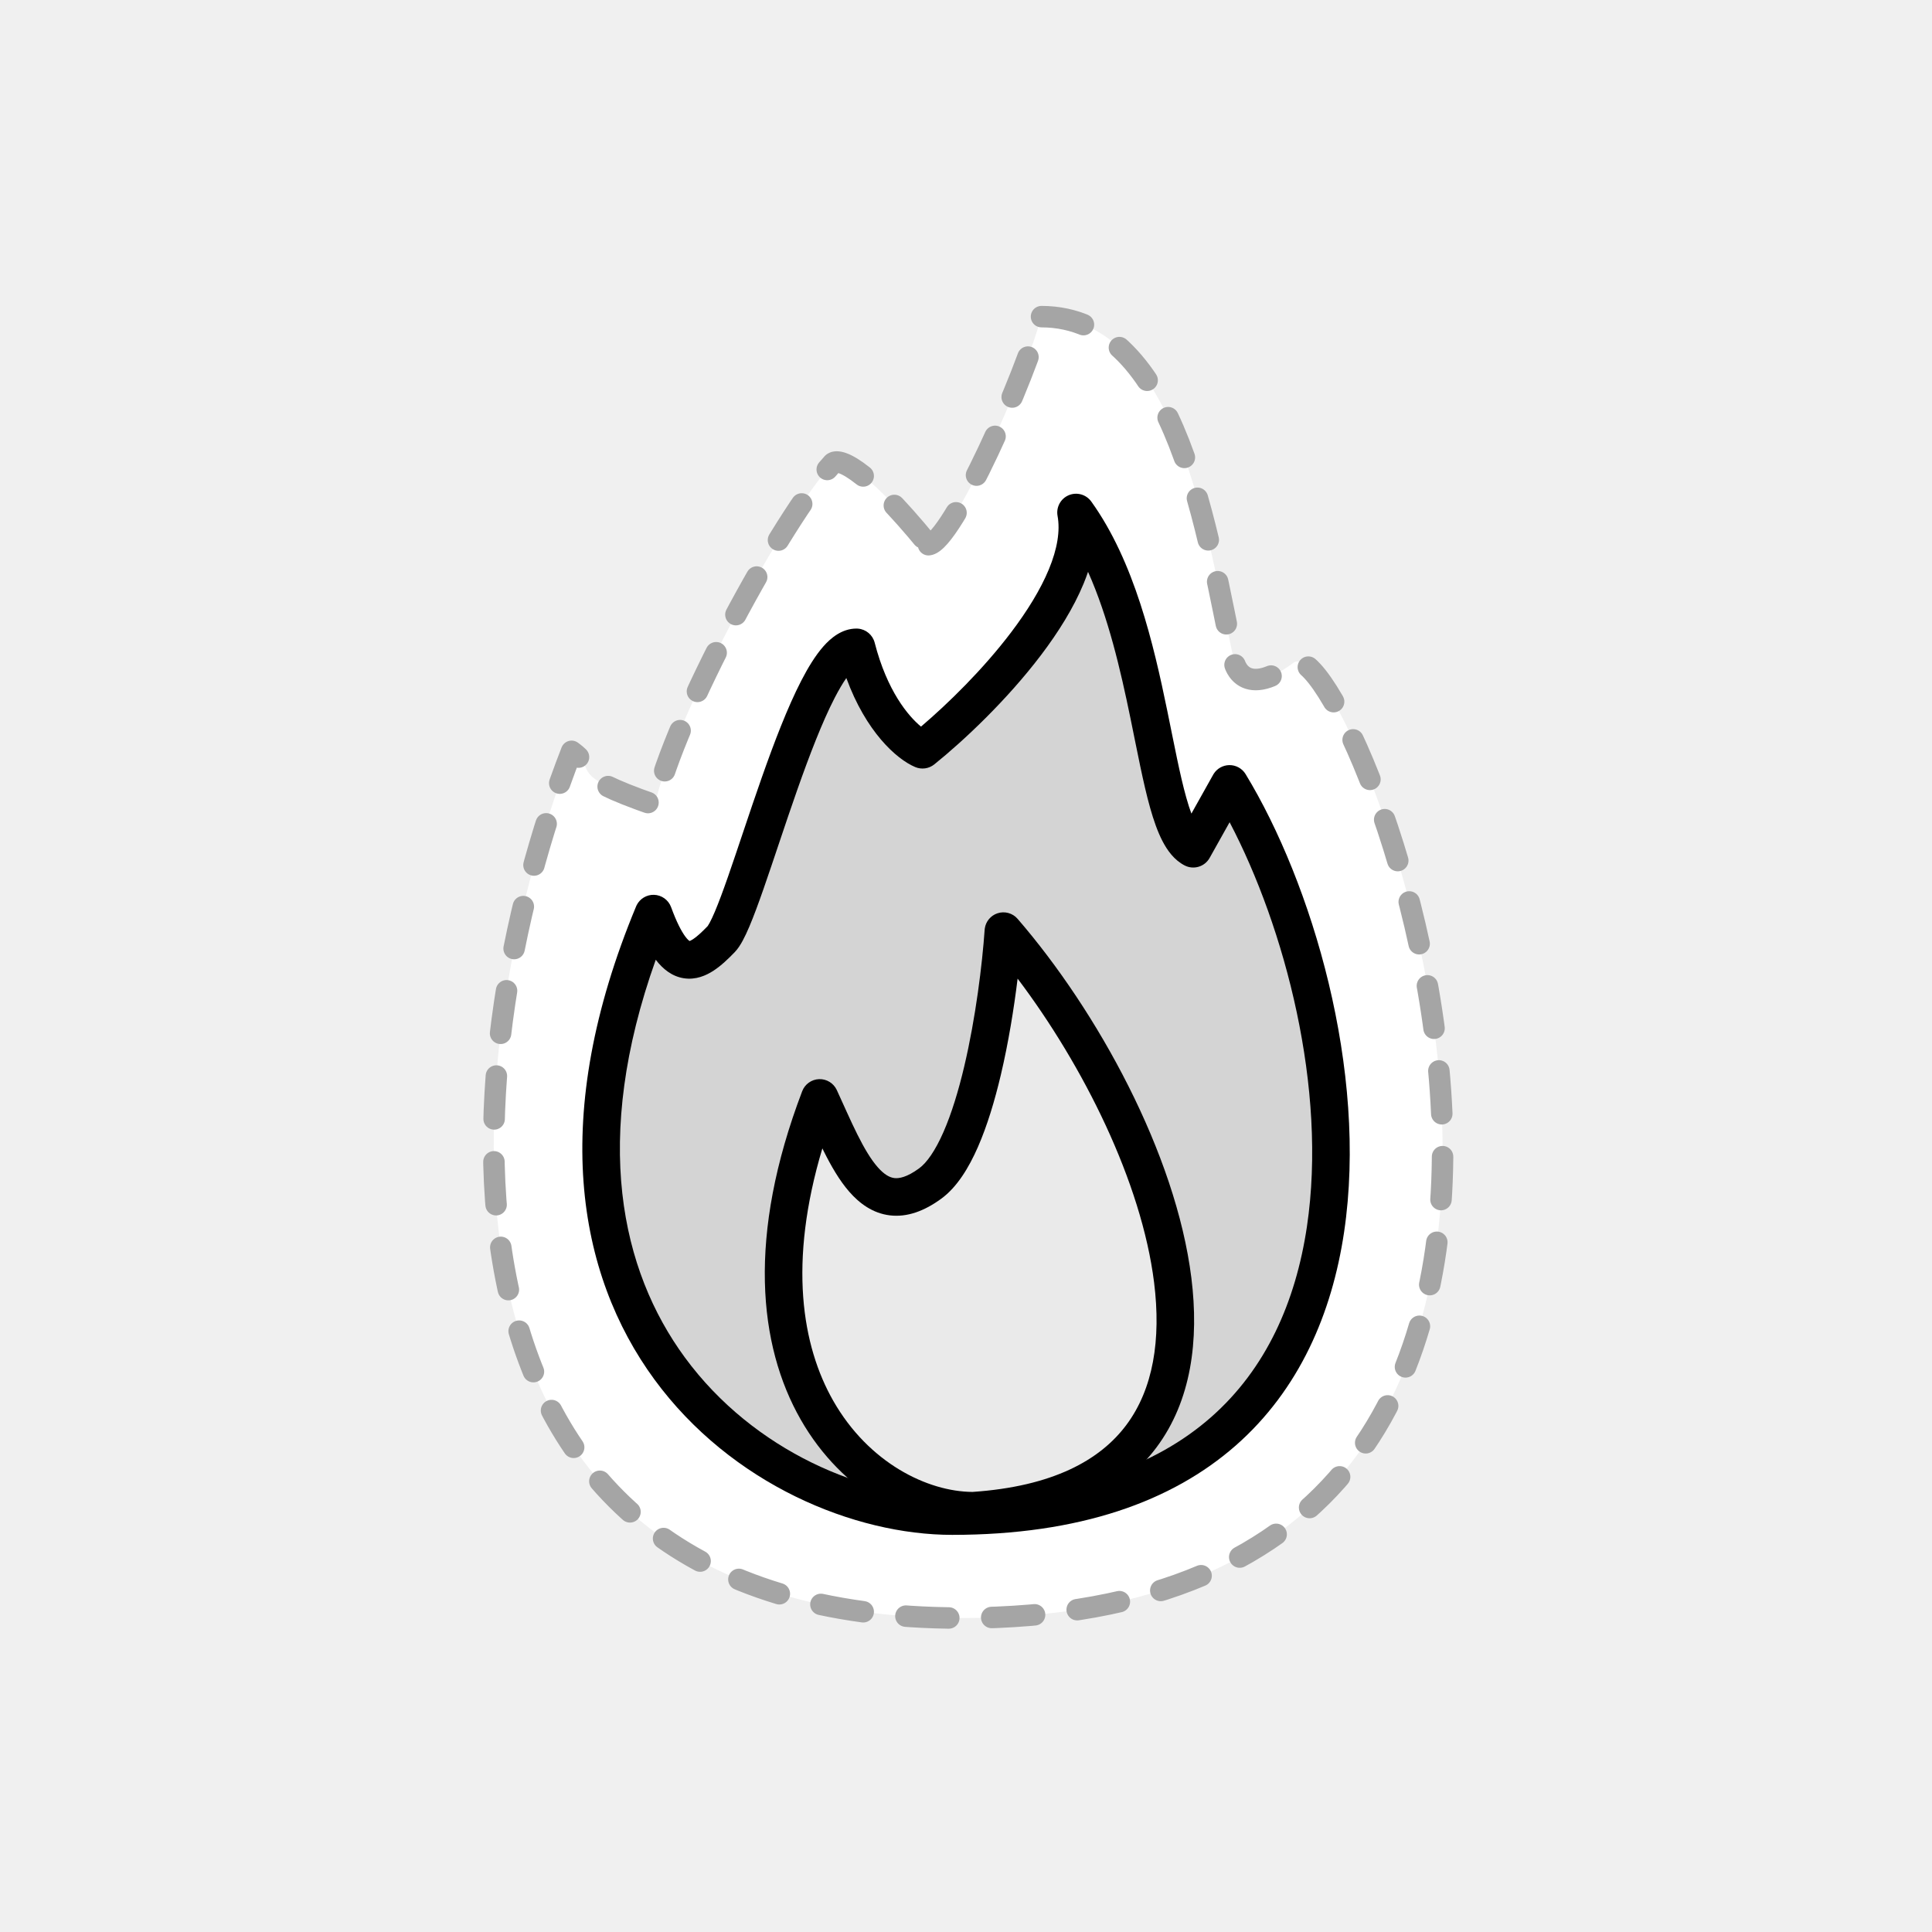
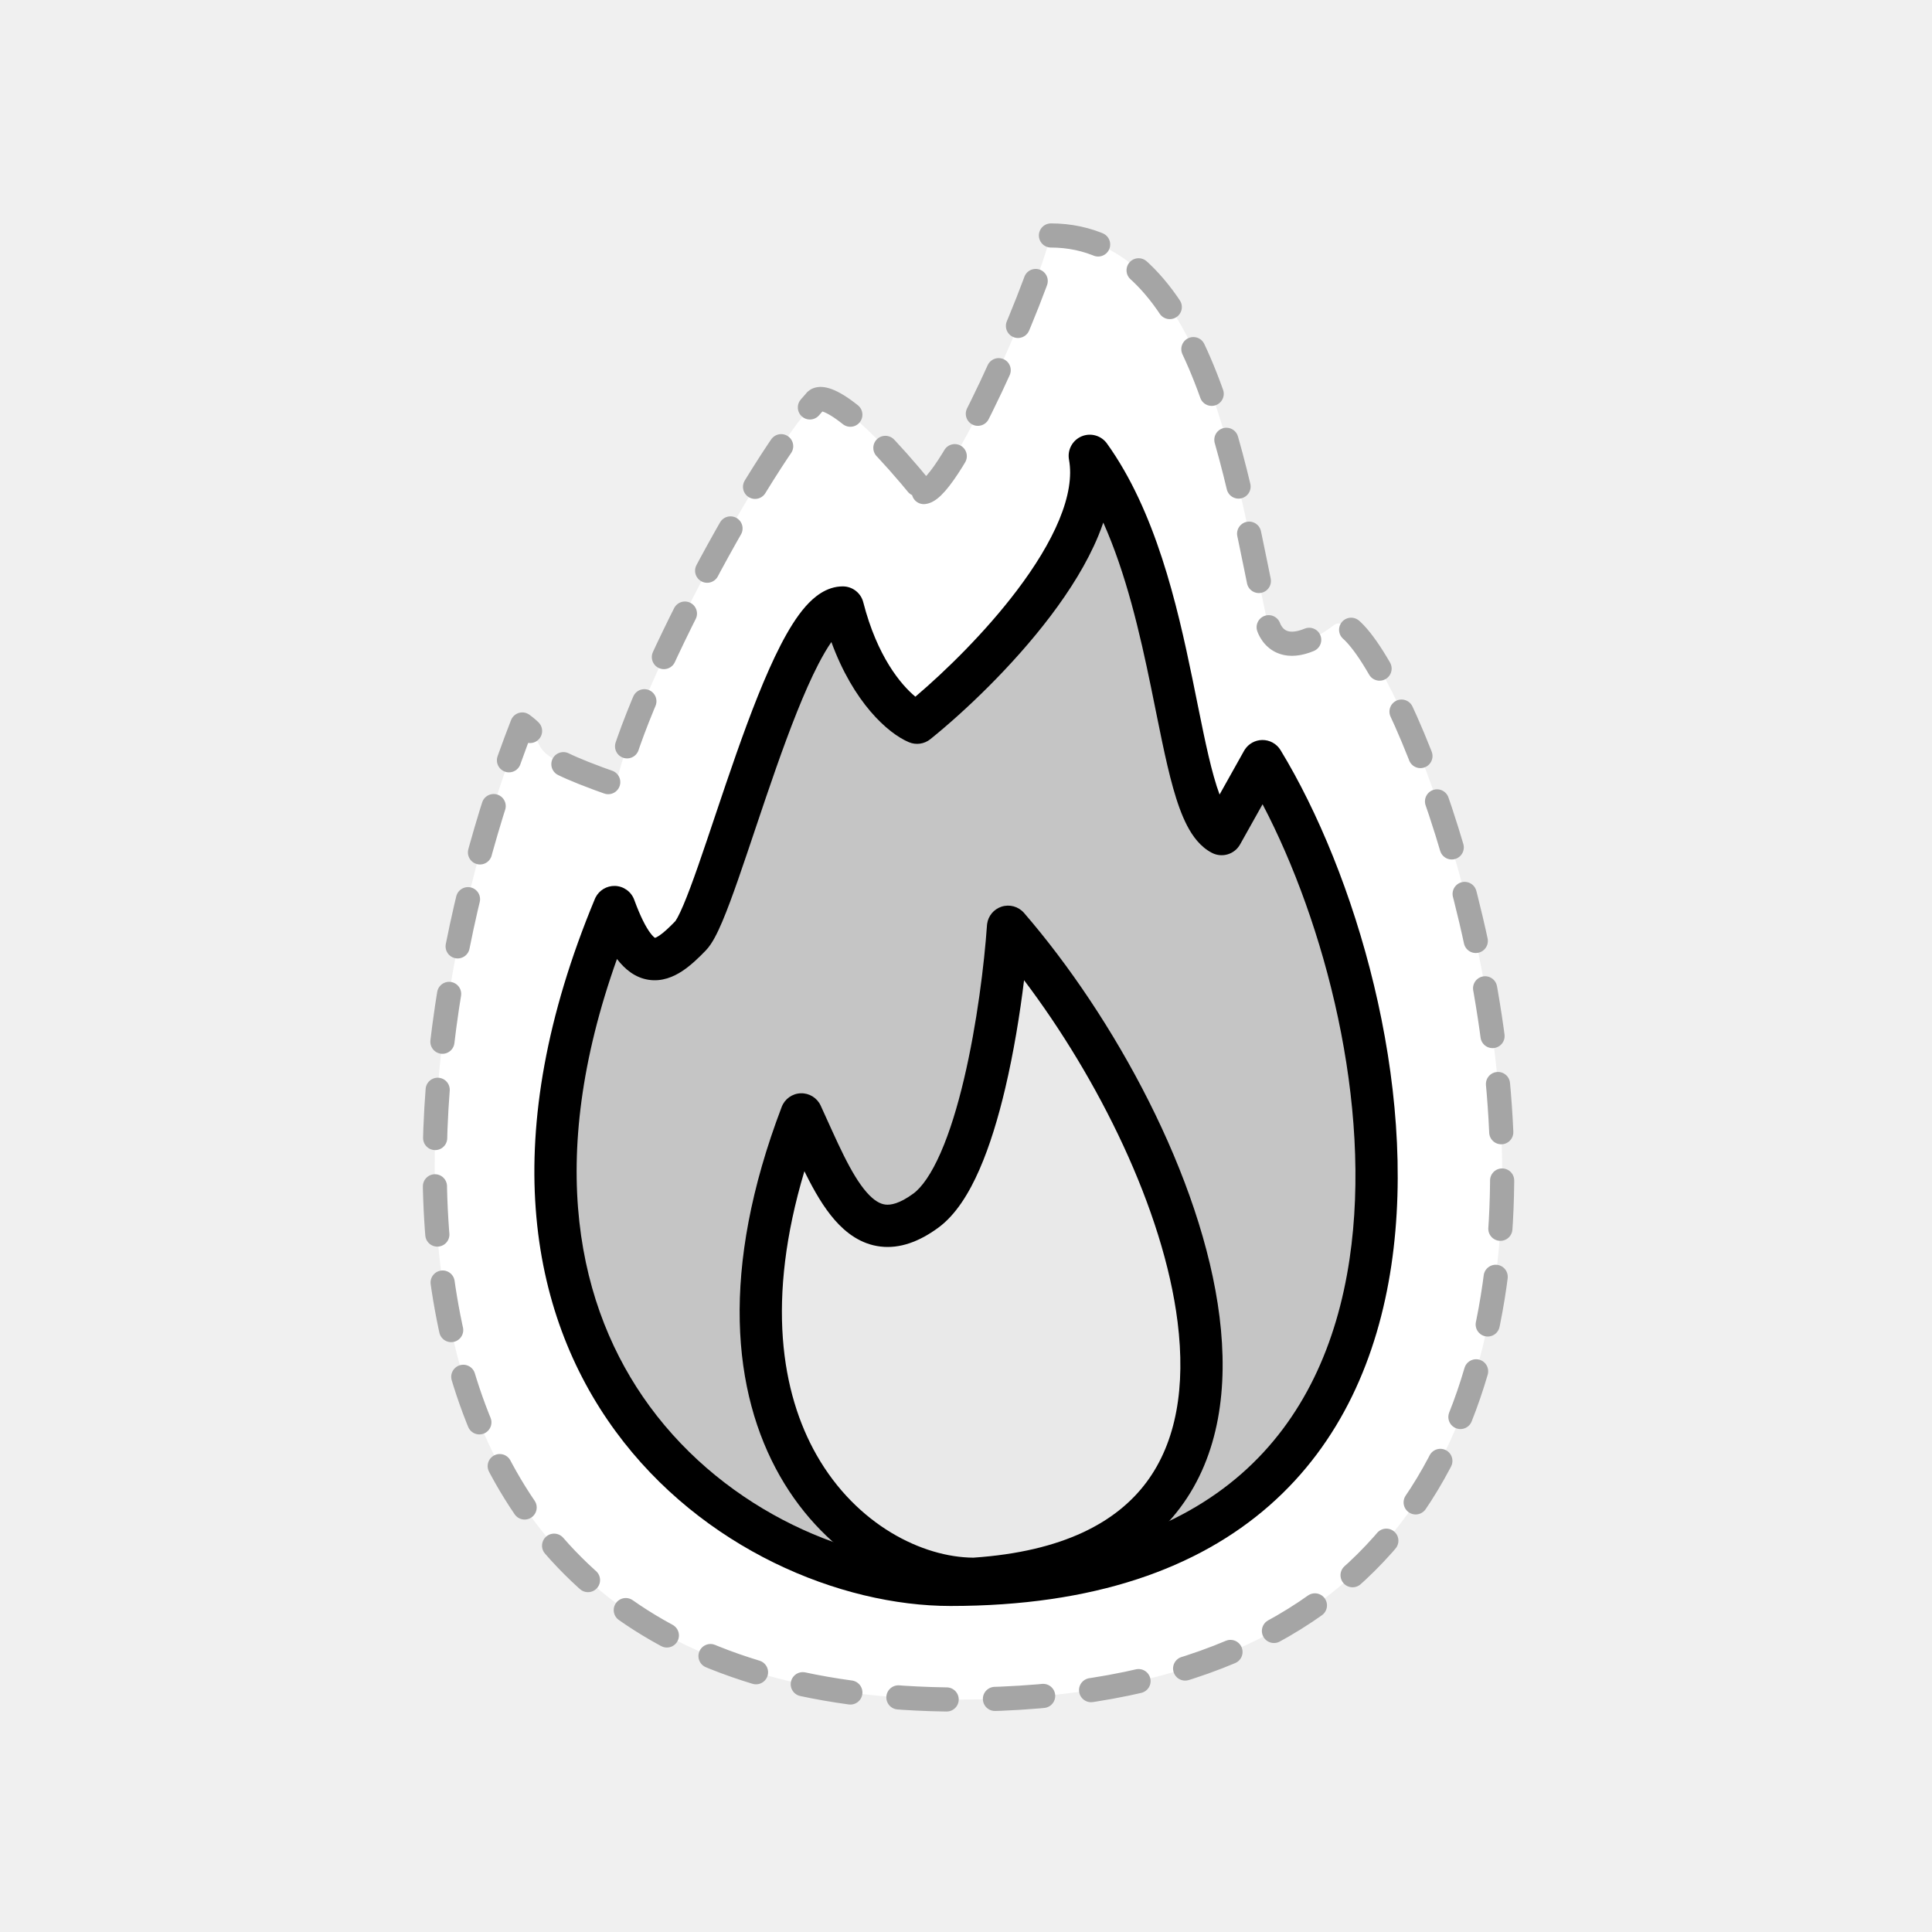
- <svg xmlns="http://www.w3.org/2000/svg" width="360" height="360" viewBox="0 0 360 360" fill="none">
-   <path d="M173.008 101.5C177.408 101.1 191.341 69.5 194.008 59C219.508 59 225.008 100.333 230.008 123.5C229.796 122.513 231.008 131 241.008 123.5C251.598 115.557 325.015 301.5 179.008 301.5C75.507 301.5 83.507 199 106.507 140C112.007 144 104.808 144 122.008 150C125.608 133.6 145.841 96.5 155.008 86.5C155.841 85.167 160.608 86.3 173.008 101.5Z" fill="white" stroke="#A5A5A5" stroke-width="4" stroke-linecap="round" stroke-linejoin="round" stroke-dasharray="8 8" />
-   <path d="M121.761 170.236C90.018 246.563 142.985 282.5 177.435 282.5C270.02 282.5 253.102 185.502 229.11 146.066L222.343 158.151C214.346 154.017 215.576 116.49 200.504 95.5C203.211 110.256 182.561 131.119 171.898 139.706C169.13 138.54 162.794 133.091 159.595 120.624C150.367 120.624 138.986 170.236 134.372 175.007C129.758 179.777 126.067 182.003 121.761 170.236Z" fill="#D4D4D4" />
-   <path d="M199.134 92.279C200.642 91.638 202.392 92.129 203.347 93.459C211.379 104.645 214.945 119.999 217.505 132.441C218.818 138.824 219.845 144.353 221.046 148.622C221.364 149.756 221.682 150.747 222 151.6L226.056 144.356L226.176 144.157C226.807 143.188 227.88 142.589 229.047 142.567C230.291 142.545 231.454 143.184 232.1 144.247C244.424 164.503 254.941 199.43 250.451 229.587C248.192 244.758 242.092 258.962 230.252 269.358C218.398 279.766 201.197 286 177.435 286C159.168 286 136.234 276.541 121.953 257.06C107.51 237.358 102.285 207.952 118.529 168.893L118.641 168.648C119.247 167.458 120.486 166.708 121.837 166.737C123.278 166.769 124.552 167.68 125.048 169.033C126.075 171.84 126.974 173.546 127.704 174.523C128.099 175.053 128.366 175.263 128.489 175.341C128.593 175.309 128.803 175.224 129.143 175.001C129.858 174.533 130.727 173.74 131.856 172.573C131.81 172.621 131.944 172.483 132.237 171.941C132.503 171.45 132.818 170.783 133.18 169.931C133.905 168.227 134.734 165.986 135.658 163.342C136.579 160.706 137.571 157.738 138.629 154.589C139.683 151.449 140.799 148.141 141.952 144.864C144.245 138.35 146.743 131.803 149.299 126.847C150.569 124.383 151.943 122.133 153.424 120.451C154.798 118.892 156.875 117.124 159.594 117.124L159.891 117.137C161.363 117.261 162.612 118.303 162.984 119.754C165.296 128.764 169.238 133.428 171.616 135.393C176.632 131.127 183.178 124.735 188.424 117.804C191.395 113.879 193.872 109.884 195.441 106.088C197.021 102.267 197.571 98.914 197.061 96.132C196.766 94.521 197.627 92.92 199.134 92.279ZM202.74 106.554C202.487 107.295 202.211 108.033 201.91 108.762C200.035 113.296 197.192 117.821 194.006 122.029C187.636 130.443 179.59 138.005 174.093 142.432C173.091 143.239 171.726 143.431 170.54 142.932C167.016 141.448 161.349 136.318 157.703 126.341C157.028 127.312 156.296 128.551 155.52 130.055C153.203 134.55 150.837 140.703 148.554 147.189C147.42 150.412 146.32 153.677 145.265 156.817C144.214 159.948 143.204 162.965 142.265 165.651C141.33 168.329 140.44 170.747 139.623 172.67C139.214 173.631 138.803 174.519 138.391 175.278C138.007 175.988 137.511 176.796 136.887 177.44C135.71 178.658 134.387 179.934 132.978 180.856C131.567 181.781 129.645 182.63 127.411 182.281C125.202 181.936 123.502 180.551 122.19 178.834C110.239 212.34 115.722 236.72 127.598 252.921C140.477 270.49 161.253 279 177.435 279C199.966 279 215.369 273.109 225.633 264.098C235.91 255.074 241.441 242.564 243.527 228.556C247.36 202.812 239.411 172.829 229.121 153.209L225.397 159.861C224.475 161.508 222.413 162.127 220.736 161.261C218.795 160.257 217.516 158.467 216.622 156.749C215.699 154.975 214.955 152.823 214.306 150.517C213.017 145.931 211.911 139.991 210.648 133.852C208.776 124.753 206.506 114.977 202.74 106.554Z" fill="black" />
-   <path d="M152.748 204.58C132.712 257.169 161.871 281.5 181.335 281.5C243.895 277.323 216.062 207.147 186.967 173.5C186.058 186.519 182.057 214.152 173.329 220.533C162.418 228.509 157.955 215.857 152.748 204.58Z" fill="#EAEAEA" />
-   <path d="M185.861 170.18C187.206 169.732 188.687 170.139 189.614 171.211C204.45 188.369 219.108 214.948 221.995 238.119C223.444 249.745 221.982 260.998 215.506 269.687C208.972 278.453 197.865 283.904 181.568 284.992C181.491 284.997 181.413 285 181.335 285C170.264 285 156.988 278.17 149.188 264.495C141.321 250.7 139.192 230.329 149.476 203.334C149.978 202.018 151.22 201.13 152.628 201.082C154.035 201.034 155.334 201.835 155.925 203.113C157.279 206.046 158.466 208.801 159.758 211.389C161.043 213.963 162.27 216.028 163.533 217.471C164.783 218.898 165.799 219.414 166.653 219.516C167.502 219.616 168.953 219.396 171.264 217.707C172.684 216.668 174.265 214.444 175.808 210.919C177.309 207.493 178.598 203.257 179.674 198.701C181.825 189.597 183.03 179.628 183.475 173.256L183.504 172.993C183.694 171.693 184.601 170.6 185.861 170.18ZM189.617 182.352C188.939 187.896 187.915 194.263 186.486 200.311C185.358 205.088 183.954 209.77 182.221 213.727C180.531 217.584 178.338 221.206 175.394 223.358C172.249 225.658 169.05 226.848 165.831 226.467C162.617 226.087 160.147 224.23 158.266 222.082C156.399 219.949 154.852 217.235 153.494 214.515C153.407 214.341 153.322 214.164 153.235 213.987C146.851 235.314 149.421 250.774 155.268 261.027C161.875 272.611 172.84 277.949 181.219 277.998C196.131 276.98 204.972 272.104 209.892 265.503C214.883 258.807 216.375 249.63 215.049 238.984C212.718 220.279 201.852 198.541 189.617 182.352Z" fill="black" />
+ <svg xmlns="http://www.w3.org/2000/svg" width="320" height="320" viewBox="0 0 320 320" fill="none">
+   <path d="M153.008 81.5C157.408 81.1 171.341 49.5 174.008 39C199.508 39 205.008 80.333 210.008 103.5C209.796 102.513 211.008 111 221.008 103.5C231.598 95.557 305.015 281.5 159.008 281.5C55.507 281.5 63.507 179 86.507 120C92.007 124 84.808 124 102.008 130C105.608 113.6 125.841 76.5 135.008 66.5C135.841 65.167 140.608 66.3 153.008 81.5Z" fill="white" stroke="#A5A5A5" stroke-width="4" stroke-linecap="round" stroke-linejoin="round" stroke-dasharray="8 8" />
+   <path d="M101.761 150.236C70.018 226.563 122.985 262.5 157.435 262.5C250.02 262.5 233.102 165.502 209.11 126.066L202.343 138.151C194.346 134.017 195.576 96.49 180.504 75.5C183.211 90.257 162.561 111.119 151.898 119.706C149.13 118.54 142.794 113.091 139.595 100.624C130.367 100.624 118.986 150.236 114.372 155.007C109.758 159.777 106.067 162.003 101.761 150.236Z" fill="#C5C5C5" />
+   <path d="M179.134 72.279C180.642 71.638 182.392 72.129 183.347 73.459C191.379 84.645 194.945 99.999 197.505 112.441C198.818 118.824 199.845 124.353 201.046 128.622C201.364 129.756 201.682 130.747 202 131.6L206.056 124.356L206.176 124.157C206.807 123.188 207.88 122.589 209.047 122.567C210.291 122.545 211.454 123.184 212.1 124.247C224.424 144.503 234.941 179.43 230.451 209.587C228.192 224.758 222.092 238.962 210.252 249.358C198.398 259.766 181.197 266 157.435 266C139.168 266 116.234 256.541 101.953 237.06C87.51 217.358 82.285 187.952 98.529 148.893L98.641 148.648C99.247 147.458 100.486 146.708 101.837 146.737C103.278 146.769 104.552 147.68 105.048 149.033C106.075 151.84 106.974 153.546 107.704 154.523C108.099 155.053 108.366 155.263 108.489 155.341C108.593 155.309 108.803 155.224 109.143 155.001C109.858 154.533 110.727 153.74 111.856 152.573C111.81 152.621 111.944 152.483 112.237 151.941C112.503 151.45 112.818 150.783 113.18 149.931C113.905 148.227 114.734 145.986 115.658 143.342C116.579 140.706 117.571 137.738 118.629 134.589C119.683 131.449 120.799 128.141 121.952 124.864C124.245 118.35 126.743 111.803 129.299 106.847C130.569 104.383 131.943 102.133 133.424 100.451C134.798 98.892 136.875 97.124 139.594 97.124L139.891 97.137C141.363 97.261 142.612 98.303 142.984 99.754C145.296 108.764 149.238 113.428 151.616 115.393C156.632 111.127 163.178 104.735 168.424 97.804C171.395 93.879 173.872 89.884 175.441 86.088C177.021 82.267 177.571 78.914 177.061 76.132C176.766 74.521 177.627 72.92 179.134 72.279ZM182.74 86.554C182.487 87.295 182.211 88.033 181.91 88.762C180.035 93.296 177.192 97.821 174.006 102.029C167.636 110.443 159.59 118.005 154.093 122.432C153.091 123.239 151.726 123.431 150.54 122.932C147.016 121.448 141.349 116.318 137.703 106.341C137.028 107.312 136.296 108.551 135.52 110.055C133.203 114.55 130.837 120.703 128.554 127.189C127.42 130.412 126.32 133.677 125.265 136.817C124.214 139.948 123.204 142.965 122.265 145.651C121.33 148.329 120.44 150.747 119.623 152.67C119.214 153.631 118.803 154.519 118.391 155.278C118.007 155.988 117.511 156.796 116.887 157.44C115.71 158.658 114.387 159.934 112.978 160.856C111.567 161.781 109.645 162.63 107.411 162.281C105.202 161.936 103.502 160.551 102.19 158.834C90.239 192.34 95.722 216.72 107.598 232.921C120.477 250.49 141.253 259 157.435 259C179.966 259 195.369 253.109 205.633 244.098C215.91 235.074 221.441 222.564 223.527 208.556C227.36 182.812 219.411 152.829 209.121 133.209L205.397 139.861C204.475 141.508 202.413 142.127 200.736 141.261C198.795 140.257 197.516 138.467 196.622 136.749C195.699 134.975 194.955 132.823 194.306 130.517C193.017 125.931 191.911 119.991 190.648 113.852C188.776 104.753 186.506 94.977 182.74 86.554Z" fill="black" />
+   <path d="M132.748 184.58C112.712 237.169 141.871 261.5 161.335 261.5C223.895 257.323 196.062 187.147 166.967 153.5C166.058 166.519 162.057 194.152 153.329 200.533C142.418 208.509 137.955 195.857 132.748 184.58Z" fill="#E9E9E9" />
+   <path d="M165.861 150.18C167.206 149.732 168.687 150.139 169.614 151.211C184.45 168.369 199.108 194.948 201.995 218.119C203.444 229.745 201.982 240.998 195.506 249.687C188.972 258.453 177.865 263.904 161.568 264.992C161.491 264.997 161.413 265 161.335 265C150.264 265 136.988 258.17 129.188 244.495C121.321 230.7 119.192 210.329 129.476 183.334C129.978 182.018 131.22 181.13 132.628 181.082C134.035 181.034 135.334 181.835 135.925 183.113C137.279 186.046 138.466 188.801 139.758 191.389C141.043 193.963 142.27 196.028 143.533 197.471C144.783 198.898 145.799 199.414 146.653 199.516C147.502 199.616 148.953 199.396 151.264 197.707C152.684 196.668 154.265 194.444 155.808 190.919C157.309 187.493 158.598 183.257 159.674 178.701C161.825 169.597 163.03 159.628 163.475 153.256L163.504 152.993C163.694 151.693 164.601 150.6 165.861 150.18ZM169.617 162.352C168.939 167.896 167.915 174.263 166.486 180.311C165.358 185.088 163.954 189.77 162.221 193.727C160.531 197.584 158.338 201.206 155.394 203.358C152.249 205.658 149.05 206.848 145.831 206.467C142.617 206.087 140.147 204.23 138.266 202.082C136.399 199.949 134.852 197.235 133.494 194.515C133.407 194.341 133.322 194.164 133.235 193.987C126.851 215.314 129.421 230.774 135.268 241.027C141.875 252.611 152.84 257.949 161.219 257.998C176.131 256.98 184.972 252.104 189.892 245.503C194.883 238.807 196.375 229.63 195.049 218.984C192.718 200.279 181.852 178.541 169.617 162.352Z" fill="black" />
</svg>
